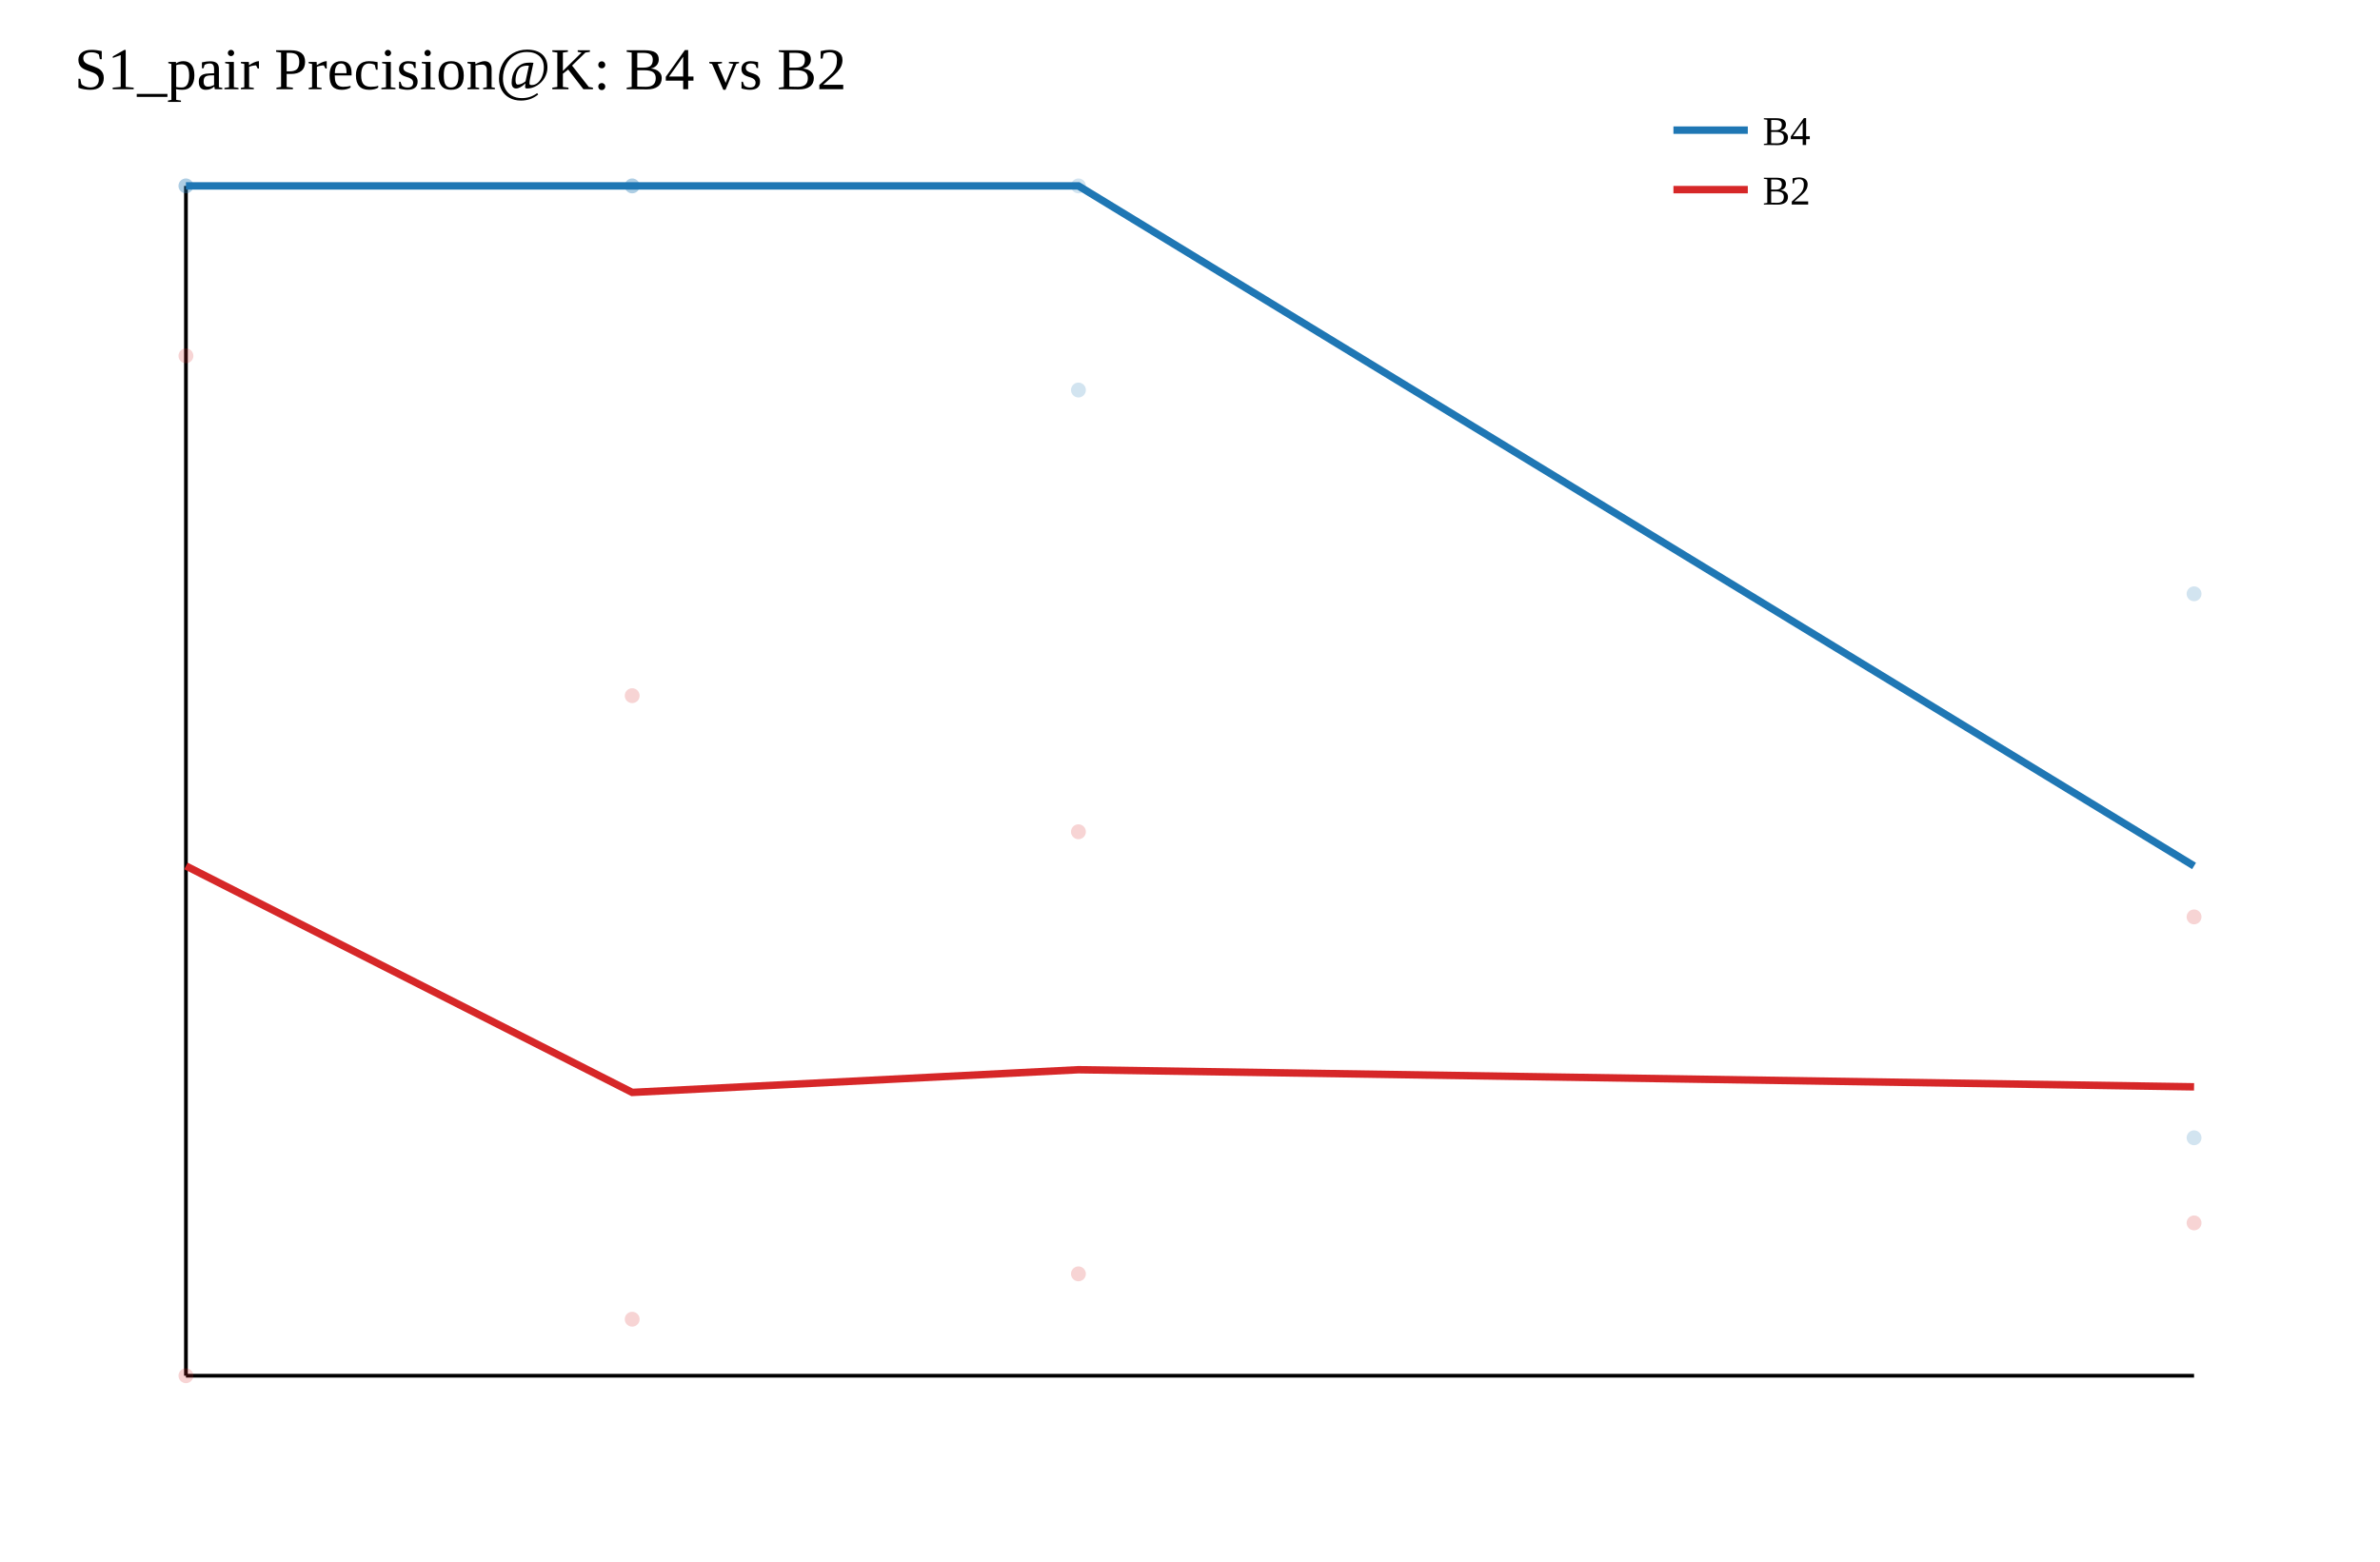
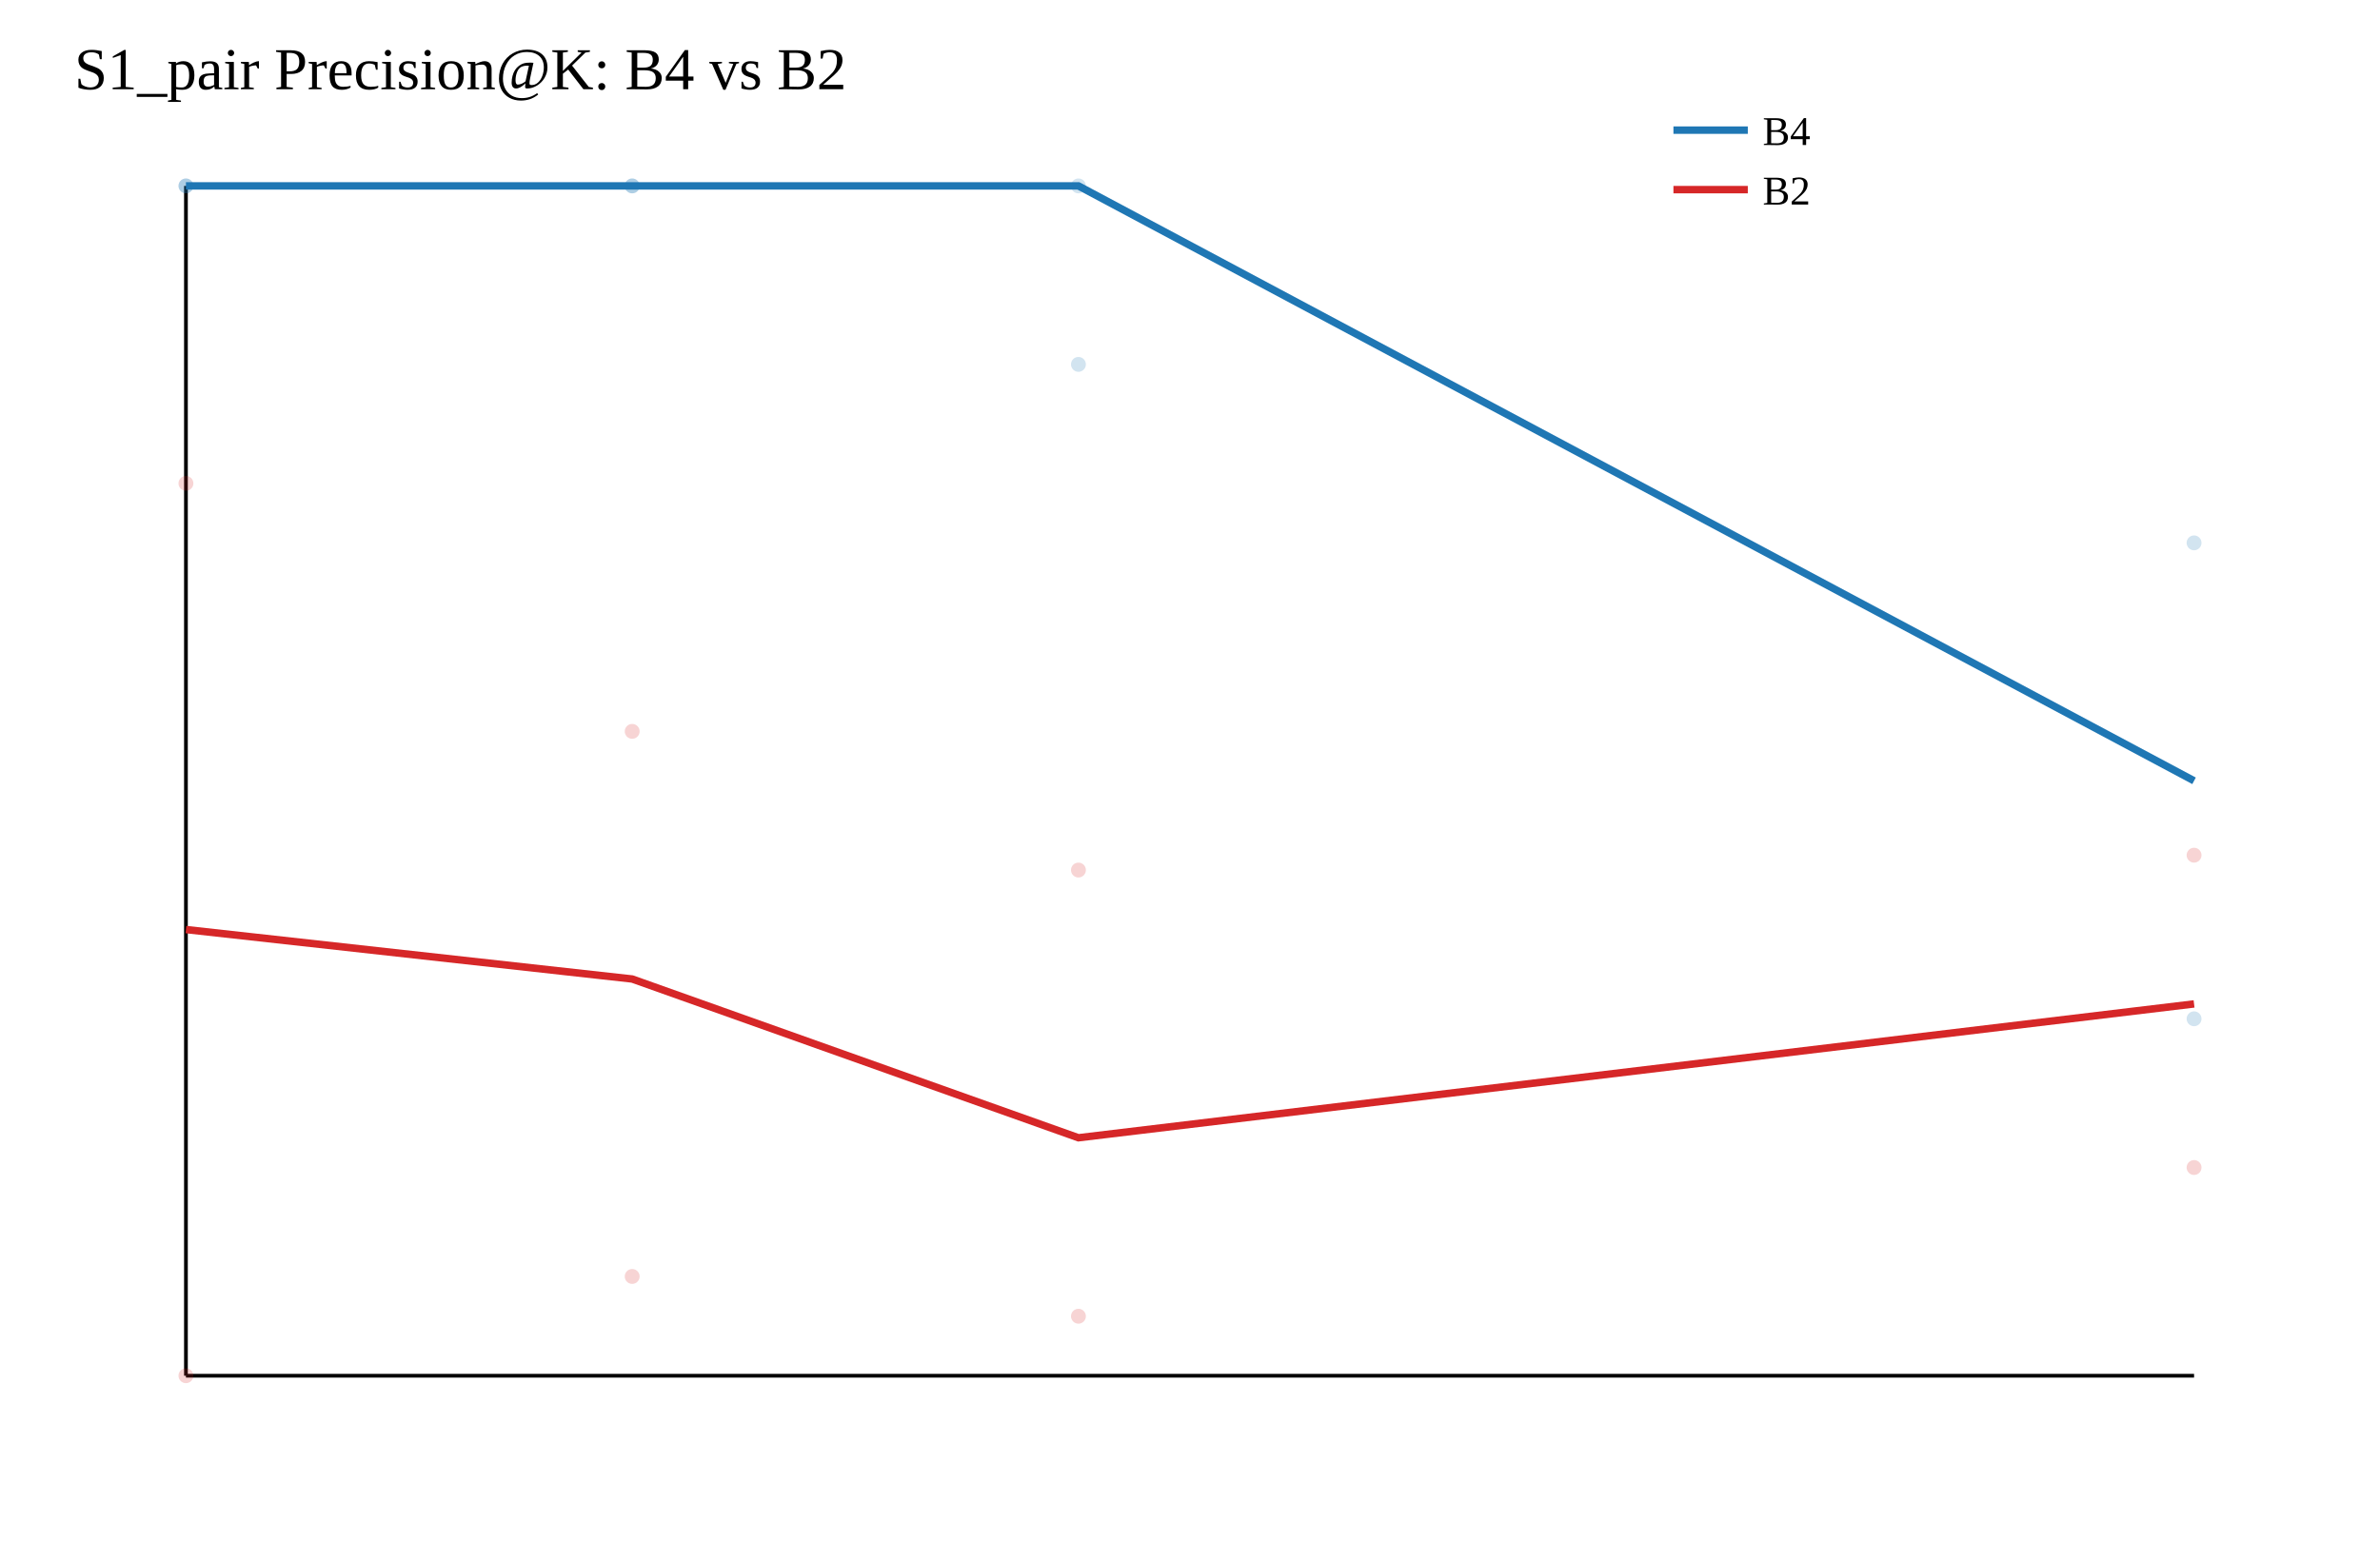
<svg xmlns="http://www.w3.org/2000/svg" width="640" height="420">
  <text x="20" y="24" font-size="16">S1_pair Precision@K: B4 vs B2</text>
  <line x1="50" y1="370" x2="590" y2="370" stroke="black" />
  <line x1="50" y1="370" x2="50" y2="50" stroke="black" />
  <circle cx="50.0" cy="50.0" r="2" fill="#1f77b4" opacity="0.2" />
  <circle cx="170.0" cy="50.0" r="2" fill="#1f77b4" opacity="0.2" />
-   <circle cx="290.0" cy="104.9" r="2" fill="#1f77b4" opacity="0.2" />
-   <circle cx="590.0" cy="306.0" r="2" fill="#1f77b4" opacity="0.2" />
+   <circle cx="290.0" cy="98.0" r="2" fill="#1f77b4" opacity="0.2" />
+   <circle cx="590.0" cy="274.0" r="2" fill="#1f77b4" opacity="0.2" />
  <circle cx="50.0" cy="50.0" r="2" fill="#1f77b4" opacity="0.2" />
  <circle cx="170.0" cy="50.0" r="2" fill="#1f77b4" opacity="0.2" />
  <circle cx="290.0" cy="50.0" r="2" fill="#1f77b4" opacity="0.2" />
-   <circle cx="590.0" cy="159.7" r="2" fill="#1f77b4" opacity="0.2" />
+   <circle cx="590.0" cy="146.0" r="2" fill="#1f77b4" opacity="0.2" />
  <circle cx="50.0" cy="370.0" r="2" fill="#d62728" opacity="0.2" />
-   <circle cx="170.0" cy="354.8" r="2" fill="#d62728" opacity="0.2" />
-   <circle cx="290.0" cy="342.6" r="2" fill="#d62728" opacity="0.2" />
-   <circle cx="590.0" cy="328.9" r="2" fill="#d62728" opacity="0.2" />
-   <circle cx="50.0" cy="95.7" r="2" fill="#d62728" opacity="0.2" />
-   <circle cx="170.0" cy="187.1" r="2" fill="#d62728" opacity="0.2" />
-   <circle cx="290.0" cy="223.7" r="2" fill="#d62728" opacity="0.2" />
-   <circle cx="590.0" cy="246.6" r="2" fill="#d62728" opacity="0.2" />
-   <polyline fill="none" stroke="#1f77b4" stroke-width="2" points="50.0,50.0 170.0,50.0 290.0,50.0 590.0,232.9" />
+   <circle cx="170.0" cy="343.3" r="2" fill="#d62728" opacity="0.2" />
+   <circle cx="290.0" cy="354.0" r="2" fill="#d62728" opacity="0.2" />
+   <circle cx="590.0" cy="314.0" r="2" fill="#d62728" opacity="0.2" />
+   <circle cx="50.0" cy="130.0" r="2" fill="#d62728" opacity="0.2" />
+   <circle cx="170.0" cy="196.7" r="2" fill="#d62728" opacity="0.2" />
+   <circle cx="290.0" cy="234.0" r="2" fill="#d62728" opacity="0.2" />
+   <circle cx="590.0" cy="230.0" r="2" fill="#d62728" opacity="0.2" />
+   <polyline fill="none" stroke="#1f77b4" stroke-width="2" points="50.0,50.0 170.0,50.0 290.0,50.0 590.0,210.0" />
  <line x1="450" y1="35" x2="470" y2="35" stroke="#1f77b4" stroke-width="2" />
  <text x="474" y="39" font-size="11">B4</text>
-   <polyline fill="none" stroke="#d62728" stroke-width="2" points="50.0,232.9 170.0,293.8 290.0,287.7 590.0,292.3" />
+   <polyline fill="none" stroke="#d62728" stroke-width="2" points="50.0,250.0 170.0,263.3 290.0,306.0 590.0,270.0" />
  <line x1="450" y1="51" x2="470" y2="51" stroke="#d62728" stroke-width="2" />
  <text x="474" y="55" font-size="11">B2</text>
</svg>
